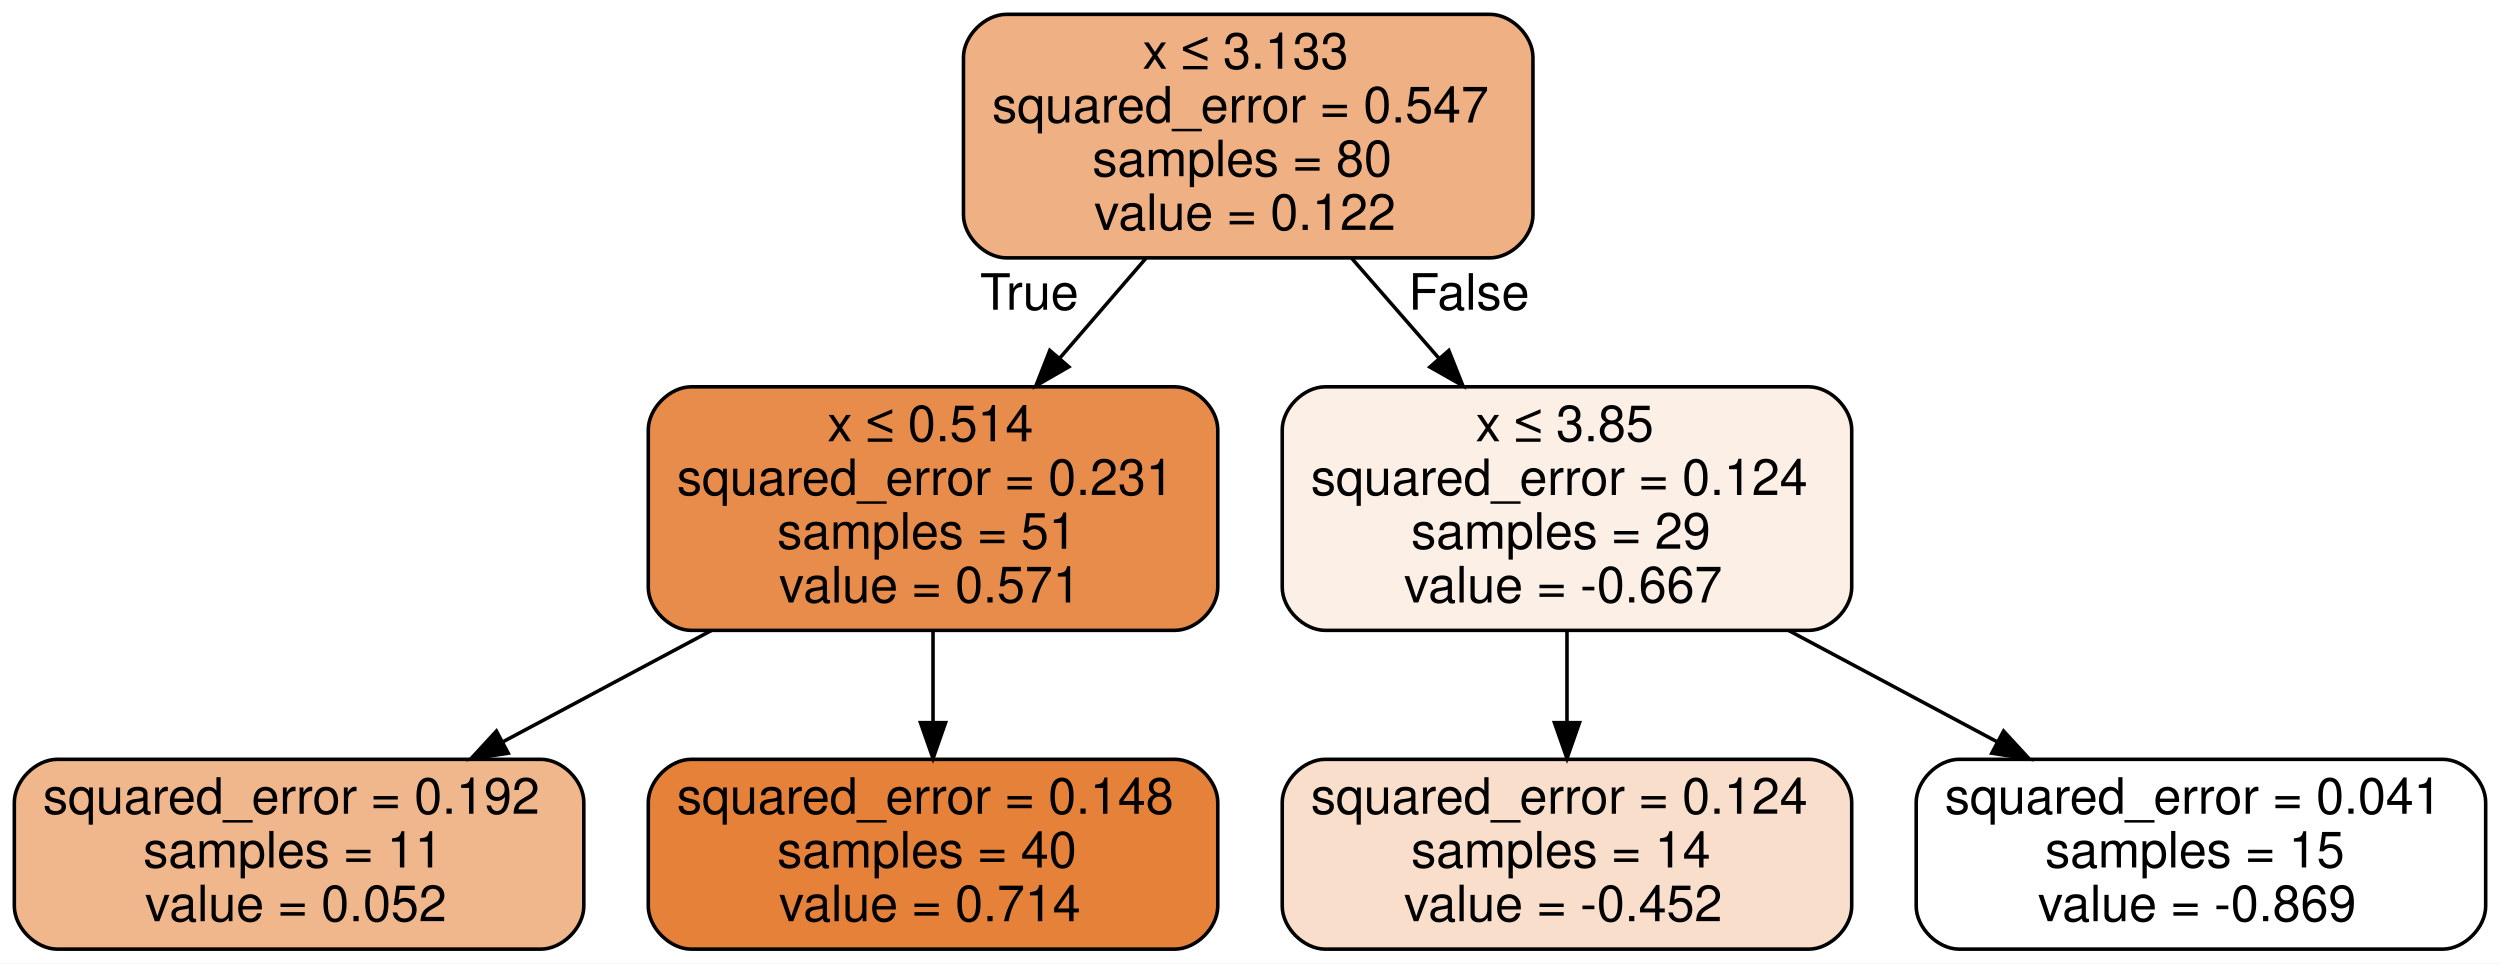
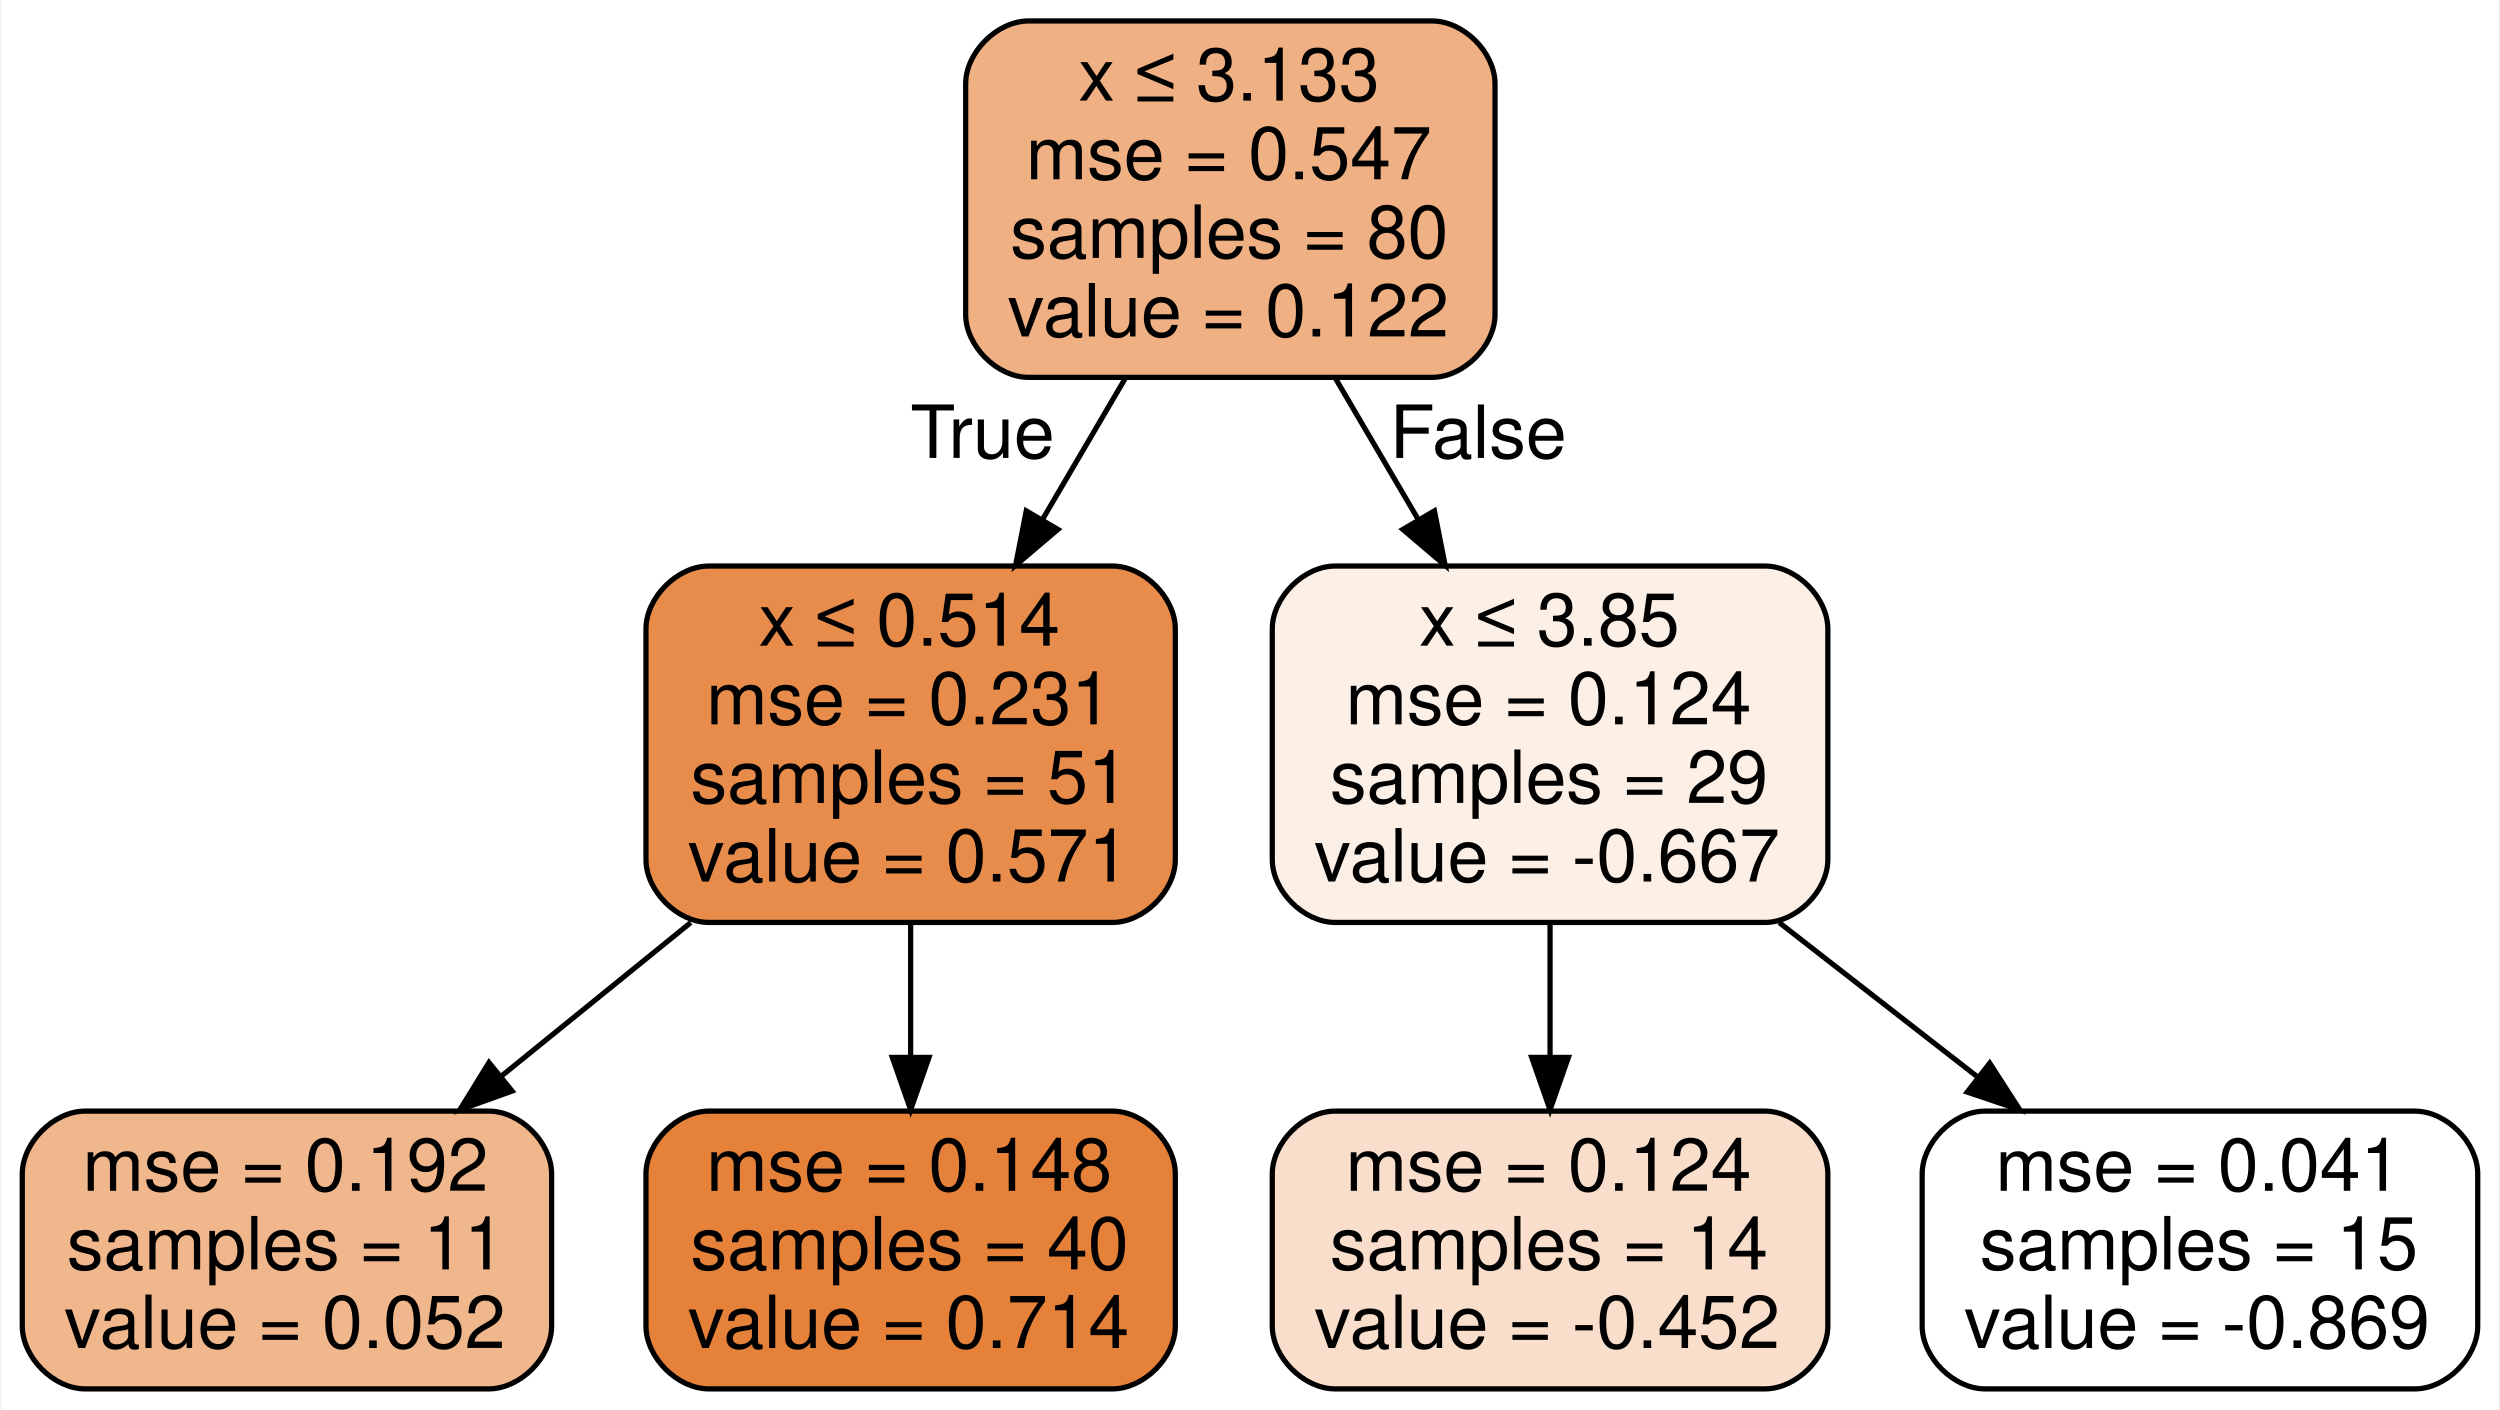
- <svg xmlns="http://www.w3.org/2000/svg" width="698pt" height="269pt" viewBox="0.00 0.00 698.00 269.00">
+ <svg xmlns="http://www.w3.org/2000/svg" width="477pt" height="269pt" viewBox="0.00 0.00 476.50 269.00">
  <g id="graph0" class="graph" transform="scale(1 1) rotate(0) translate(4 265)">
-     <polygon fill="white" stroke="transparent" points="-4,4 -4,-265 694,-265 694,4 -4,4" />
+     <polygon fill="#ffffff" stroke="transparent" points="-4,4 -4,-265 472.5,-265 472.5,4 -4,4" />
    <g id="node1" class="node">
-       <path fill="#efb083" stroke="black" d="M412,-261C412,-261 277,-261 277,-261 271,-261 265,-255 265,-249 265,-249 265,-205 265,-205 265,-199 271,-193 277,-193 277,-193 412,-193 412,-193 418,-193 424,-199 424,-205 424,-205 424,-249 424,-249 424,-255 418,-261 412,-261" />
-       <text text-anchor="start" x="315" y="-245.8" font-family="Helvetica,sans-Serif" font-size="14.00">x ≤ 3.133</text>
-       <text text-anchor="start" x="273" y="-230.8" font-family="Helvetica,sans-Serif" font-size="14.00">squared_error = 0.547</text>
-       <text text-anchor="start" x="301" y="-215.8" font-family="Helvetica,sans-Serif" font-size="14.00">samples = 80</text>
-       <text text-anchor="start" x="301.5" y="-200.8" font-family="Helvetica,sans-Serif" font-size="14.00">value = 0.122</text>
+       <path fill="#efb083" stroke="#000000" d="M269,-261C269,-261 192,-261 192,-261 186,-261 180,-255 180,-249 180,-249 180,-205 180,-205 180,-199 186,-193 192,-193 192,-193 269,-193 269,-193 275,-193 281,-199 281,-205 281,-205 281,-249 281,-249 281,-255 275,-261 269,-261" />
+       <text text-anchor="start" x="201.5" y="-245.8" font-family="Helvetica,sans-Serif" font-size="14.00" fill="#000000">x ≤ 3.133</text>
+       <text text-anchor="start" x="191.5" y="-230.8" font-family="Helvetica,sans-Serif" font-size="14.00" fill="#000000">mse = 0.547</text>
+       <text text-anchor="start" x="188.5" y="-215.8" font-family="Helvetica,sans-Serif" font-size="14.00" fill="#000000">samples = 80</text>
+       <text text-anchor="start" x="188" y="-200.8" font-family="Helvetica,sans-Serif" font-size="14.00" fill="#000000">value = 0.122</text>
    </g>
    <g id="node2" class="node">
-       <path fill="#e78c4b" stroke="black" d="M324,-157C324,-157 189,-157 189,-157 183,-157 177,-151 177,-145 177,-145 177,-101 177,-101 177,-95 183,-89 189,-89 189,-89 324,-89 324,-89 330,-89 336,-95 336,-101 336,-101 336,-145 336,-145 336,-151 330,-157 324,-157" />
-       <text text-anchor="start" x="227" y="-141.8" font-family="Helvetica,sans-Serif" font-size="14.00">x ≤ 0.514</text>
-       <text text-anchor="start" x="185" y="-126.8" font-family="Helvetica,sans-Serif" font-size="14.00">squared_error = 0.231</text>
-       <text text-anchor="start" x="213" y="-111.8" font-family="Helvetica,sans-Serif" font-size="14.00">samples = 51</text>
-       <text text-anchor="start" x="213.5" y="-96.8" font-family="Helvetica,sans-Serif" font-size="14.00">value = 0.571</text>
+       <path fill="#e78c4b" stroke="#000000" d="M208,-157C208,-157 131,-157 131,-157 125,-157 119,-151 119,-145 119,-145 119,-101 119,-101 119,-95 125,-89 131,-89 131,-89 208,-89 208,-89 214,-89 220,-95 220,-101 220,-101 220,-145 220,-145 220,-151 214,-157 208,-157" />
+       <text text-anchor="start" x="140.5" y="-141.8" font-family="Helvetica,sans-Serif" font-size="14.00" fill="#000000">x ≤ 0.514</text>
+       <text text-anchor="start" x="130.5" y="-126.8" font-family="Helvetica,sans-Serif" font-size="14.00" fill="#000000">mse = 0.231</text>
+       <text text-anchor="start" x="127.5" y="-111.8" font-family="Helvetica,sans-Serif" font-size="14.00" fill="#000000">samples = 51</text>
+       <text text-anchor="start" x="127" y="-96.8" font-family="Helvetica,sans-Serif" font-size="14.00" fill="#000000">value = 0.571</text>
    </g>
    <g id="edge1" class="edge">
-       <path fill="none" stroke="black" d="M315.93,-192.88C308.24,-183.98 299.84,-174.24 291.84,-164.96" />
-       <polygon fill="black" stroke="black" points="294.41,-162.58 285.23,-157.3 289.11,-167.16 294.41,-162.58" />
-       <text text-anchor="middle" x="283.39" y="-178.53" font-family="Helvetica,sans-Serif" font-size="14.00">True</text>
+       <path fill="none" stroke="#000000" d="M210.526,-192.946C205.471,-184.327 199.975,-174.958 194.698,-165.961" />
+       <polygon fill="#000000" stroke="#000000" points="197.597,-163.985 189.519,-157.13 191.559,-167.526 197.597,-163.985" />
+       <text text-anchor="middle" x="183.214" y="-177.622" font-family="Helvetica,sans-Serif" font-size="14.00" fill="#000000">True</text>
    </g>
    <g id="node5" class="node">
-       <path fill="#fcefe6" stroke="black" d="M501,-157C501,-157 366,-157 366,-157 360,-157 354,-151 354,-145 354,-145 354,-101 354,-101 354,-95 360,-89 366,-89 366,-89 501,-89 501,-89 507,-89 513,-95 513,-101 513,-101 513,-145 513,-145 513,-151 507,-157 501,-157" />
-       <text text-anchor="start" x="408" y="-141.8" font-family="Helvetica,sans-Serif" font-size="14.00">x ≤ 3.85</text>
-       <text text-anchor="start" x="362" y="-126.8" font-family="Helvetica,sans-Serif" font-size="14.00">squared_error = 0.124</text>
-       <text text-anchor="start" x="390" y="-111.8" font-family="Helvetica,sans-Serif" font-size="14.00">samples = 29</text>
-       <text text-anchor="start" x="388" y="-96.8" font-family="Helvetica,sans-Serif" font-size="14.00">value = -0.667</text>
+       <path fill="#fcefe6" stroke="#000000" d="M332.5,-157C332.5,-157 250.5,-157 250.5,-157 244.5,-157 238.5,-151 238.5,-145 238.5,-145 238.5,-101 238.5,-101 238.5,-95 244.5,-89 250.5,-89 250.5,-89 332.5,-89 332.5,-89 338.5,-89 344.5,-95 344.5,-101 344.5,-101 344.5,-145 344.5,-145 344.5,-151 338.5,-157 332.5,-157" />
+       <text text-anchor="start" x="266.5" y="-141.8" font-family="Helvetica,sans-Serif" font-size="14.00" fill="#000000">x ≤ 3.85</text>
+       <text text-anchor="start" x="252.5" y="-126.8" font-family="Helvetica,sans-Serif" font-size="14.00" fill="#000000">mse = 0.124</text>
+       <text text-anchor="start" x="249.5" y="-111.8" font-family="Helvetica,sans-Serif" font-size="14.00" fill="#000000">samples = 29</text>
+       <text text-anchor="start" x="246.5" y="-96.8" font-family="Helvetica,sans-Serif" font-size="14.00" fill="#000000">value = -0.667</text>
    </g>
    <g id="edge4" class="edge">
-       <path fill="none" stroke="black" d="M373.4,-192.88C381.17,-183.98 389.67,-174.24 397.76,-164.96" />
-       <polygon fill="black" stroke="black" points="400.51,-167.14 404.44,-157.3 395.23,-162.53 400.51,-167.14" />
-       <text text-anchor="middle" x="406.14" y="-178.54" font-family="Helvetica,sans-Serif" font-size="14.00">False</text>
+       <path fill="none" stroke="#000000" d="M250.474,-192.946C255.529,-184.327 261.025,-174.958 266.302,-165.961" />
+       <polygon fill="#000000" stroke="#000000" points="269.441,-167.526 271.481,-157.13 263.403,-163.985 269.441,-167.526" />
+       <text text-anchor="middle" x="277.786" y="-177.622" font-family="Helvetica,sans-Serif" font-size="14.00" fill="#000000">False</text>
    </g>
    <g id="node3" class="node">
-       <path fill="#f0b68c" stroke="black" d="M147,-53C147,-53 12,-53 12,-53 6,-53 0,-47 0,-41 0,-41 0,-12 0,-12 0,-6 6,0 12,0 12,0 147,0 147,0 153,0 159,-6 159,-12 159,-12 159,-41 159,-41 159,-47 153,-53 147,-53" />
-       <text text-anchor="start" x="8" y="-37.8" font-family="Helvetica,sans-Serif" font-size="14.00">squared_error = 0.192</text>
-       <text text-anchor="start" x="36" y="-22.8" font-family="Helvetica,sans-Serif" font-size="14.00">samples = 11</text>
-       <text text-anchor="start" x="36.5" y="-7.8" font-family="Helvetica,sans-Serif" font-size="14.00">value = 0.052</text>
+       <path fill="#f0b68c" stroke="#000000" d="M89,-53C89,-53 12,-53 12,-53 6,-53 0,-47 0,-41 0,-41 0,-12 0,-12 0,-6 6,0 12,0 12,0 89,0 89,0 95,0 101,-6 101,-12 101,-12 101,-41 101,-41 101,-47 95,-53 89,-53" />
+       <text text-anchor="start" x="11.5" y="-37.8" font-family="Helvetica,sans-Serif" font-size="14.00" fill="#000000">mse = 0.192</text>
+       <text text-anchor="start" x="8.5" y="-22.8" font-family="Helvetica,sans-Serif" font-size="14.00" fill="#000000">samples = 11</text>
+       <text text-anchor="start" x="8" y="-7.8" font-family="Helvetica,sans-Serif" font-size="14.00" fill="#000000">value = 0.052</text>
    </g>
    <g id="edge2" class="edge">
-       <path fill="none" stroke="black" d="M194.59,-88.95C175.66,-78.84 154.94,-67.78 136.36,-57.86" />
-       <polygon fill="black" stroke="black" points="137.89,-54.71 127.42,-53.09 134.6,-60.88 137.89,-54.71" />
+       <path fill="none" stroke="#000000" d="M127.545,-88.978C115.801,-79.454 103.056,-69.119 91.376,-59.647" />
+       <polygon fill="#000000" stroke="#000000" points="93.457,-56.829 83.485,-53.248 89.048,-62.266 93.457,-56.829" />
    </g>
    <g id="node4" class="node">
-       <path fill="#e58139" stroke="black" d="M324,-53C324,-53 189,-53 189,-53 183,-53 177,-47 177,-41 177,-41 177,-12 177,-12 177,-6 183,0 189,0 189,0 324,0 324,0 330,0 336,-6 336,-12 336,-12 336,-41 336,-41 336,-47 330,-53 324,-53" />
-       <text text-anchor="start" x="185" y="-37.8" font-family="Helvetica,sans-Serif" font-size="14.00">squared_error = 0.148</text>
-       <text text-anchor="start" x="213" y="-22.8" font-family="Helvetica,sans-Serif" font-size="14.00">samples = 40</text>
-       <text text-anchor="start" x="213.5" y="-7.8" font-family="Helvetica,sans-Serif" font-size="14.00">value = 0.714</text>
+       <path fill="#e58139" stroke="#000000" d="M208,-53C208,-53 131,-53 131,-53 125,-53 119,-47 119,-41 119,-41 119,-12 119,-12 119,-6 125,0 131,0 131,0 208,0 208,0 214,0 220,-6 220,-12 220,-12 220,-41 220,-41 220,-47 214,-53 208,-53" />
+       <text text-anchor="start" x="130.5" y="-37.8" font-family="Helvetica,sans-Serif" font-size="14.00" fill="#000000">mse = 0.148</text>
+       <text text-anchor="start" x="127.5" y="-22.8" font-family="Helvetica,sans-Serif" font-size="14.00" fill="#000000">samples = 40</text>
+       <text text-anchor="start" x="127" y="-7.8" font-family="Helvetica,sans-Serif" font-size="14.00" fill="#000000">value = 0.714</text>
    </g>
    <g id="edge3" class="edge">
-       <path fill="none" stroke="black" d="M256.5,-88.95C256.5,-80.72 256.5,-71.85 256.5,-63.48" />
-       <polygon fill="black" stroke="black" points="260,-63.24 256.5,-53.24 253,-63.24 260,-63.24" />
+       <path fill="none" stroke="#000000" d="M169.5,-88.978C169.5,-80.736 169.5,-71.887 169.5,-63.515" />
+       <polygon fill="#000000" stroke="#000000" points="173,-63.248 169.5,-53.248 166,-63.248 173,-63.248" />
    </g>
    <g id="node6" class="node">
-       <path fill="#f8decb" stroke="black" d="M501,-53C501,-53 366,-53 366,-53 360,-53 354,-47 354,-41 354,-41 354,-12 354,-12 354,-6 360,0 366,0 366,0 501,0 501,0 507,0 513,-6 513,-12 513,-12 513,-41 513,-41 513,-47 507,-53 501,-53" />
-       <text text-anchor="start" x="362" y="-37.8" font-family="Helvetica,sans-Serif" font-size="14.00">squared_error = 0.124</text>
-       <text text-anchor="start" x="390" y="-22.8" font-family="Helvetica,sans-Serif" font-size="14.00">samples = 14</text>
-       <text text-anchor="start" x="388" y="-7.8" font-family="Helvetica,sans-Serif" font-size="14.00">value = -0.452</text>
+       <path fill="#f8decb" stroke="#000000" d="M332.5,-53C332.5,-53 250.5,-53 250.5,-53 244.5,-53 238.5,-47 238.5,-41 238.5,-41 238.5,-12 238.5,-12 238.5,-6 244.5,0 250.5,0 250.5,0 332.5,0 332.5,0 338.5,0 344.5,-6 344.5,-12 344.5,-12 344.5,-41 344.5,-41 344.5,-47 338.5,-53 332.5,-53" />
+       <text text-anchor="start" x="252.5" y="-37.8" font-family="Helvetica,sans-Serif" font-size="14.00" fill="#000000">mse = 0.124</text>
+       <text text-anchor="start" x="249.5" y="-22.8" font-family="Helvetica,sans-Serif" font-size="14.00" fill="#000000">samples = 14</text>
+       <text text-anchor="start" x="246.5" y="-7.8" font-family="Helvetica,sans-Serif" font-size="14.00" fill="#000000">value = -0.452</text>
    </g>
    <g id="edge5" class="edge">
-       <path fill="none" stroke="black" d="M433.5,-88.95C433.5,-80.72 433.5,-71.85 433.5,-63.48" />
-       <polygon fill="black" stroke="black" points="437,-63.24 433.5,-53.24 430,-63.24 437,-63.24" />
+       <path fill="none" stroke="#000000" d="M291.5,-88.978C291.5,-80.736 291.5,-71.887 291.5,-63.515" />
+       <polygon fill="#000000" stroke="#000000" points="295,-63.248 291.5,-53.248 288,-63.248 295,-63.248" />
    </g>
    <g id="node7" class="node">
-       <path fill="#ffffff" stroke="black" d="M678,-53C678,-53 543,-53 543,-53 537,-53 531,-47 531,-41 531,-41 531,-12 531,-12 531,-6 537,0 543,0 543,0 678,0 678,0 684,0 690,-6 690,-12 690,-12 690,-41 690,-41 690,-47 684,-53 678,-53" />
-       <text text-anchor="start" x="539" y="-37.8" font-family="Helvetica,sans-Serif" font-size="14.00">squared_error = 0.041</text>
-       <text text-anchor="start" x="567" y="-22.8" font-family="Helvetica,sans-Serif" font-size="14.00">samples = 15</text>
-       <text text-anchor="start" x="565" y="-7.8" font-family="Helvetica,sans-Serif" font-size="14.00">value = -0.869</text>
+       <path fill="#ffffff" stroke="#000000" d="M456.5,-53C456.5,-53 374.5,-53 374.5,-53 368.5,-53 362.5,-47 362.5,-41 362.5,-41 362.5,-12 362.5,-12 362.5,-6 368.5,0 374.5,0 374.5,0 456.5,0 456.5,0 462.5,0 468.5,-6 468.5,-12 468.5,-12 468.5,-41 468.5,-41 468.5,-47 462.5,-53 456.5,-53" />
+       <text text-anchor="start" x="376.5" y="-37.8" font-family="Helvetica,sans-Serif" font-size="14.00" fill="#000000">mse = 0.041</text>
+       <text text-anchor="start" x="373.5" y="-22.8" font-family="Helvetica,sans-Serif" font-size="14.00" fill="#000000">samples = 15</text>
+       <text text-anchor="start" x="370.5" y="-7.8" font-family="Helvetica,sans-Serif" font-size="14.00" fill="#000000">value = -0.869</text>
    </g>
    <g id="edge6" class="edge">
-       <path fill="none" stroke="black" d="M495.41,-88.95C514.34,-78.84 535.06,-67.78 553.64,-57.86" />
-       <polygon fill="black" stroke="black" points="555.4,-60.88 562.58,-53.09 552.11,-54.71 555.4,-60.88" />
+       <path fill="none" stroke="#000000" d="M335.218,-88.978C347.455,-79.454 360.736,-69.119 372.907,-59.647" />
+       <polygon fill="#000000" stroke="#000000" points="375.387,-62.152 381.129,-53.248 371.087,-56.628 375.387,-62.152" />
    </g>
  </g>
</svg>
